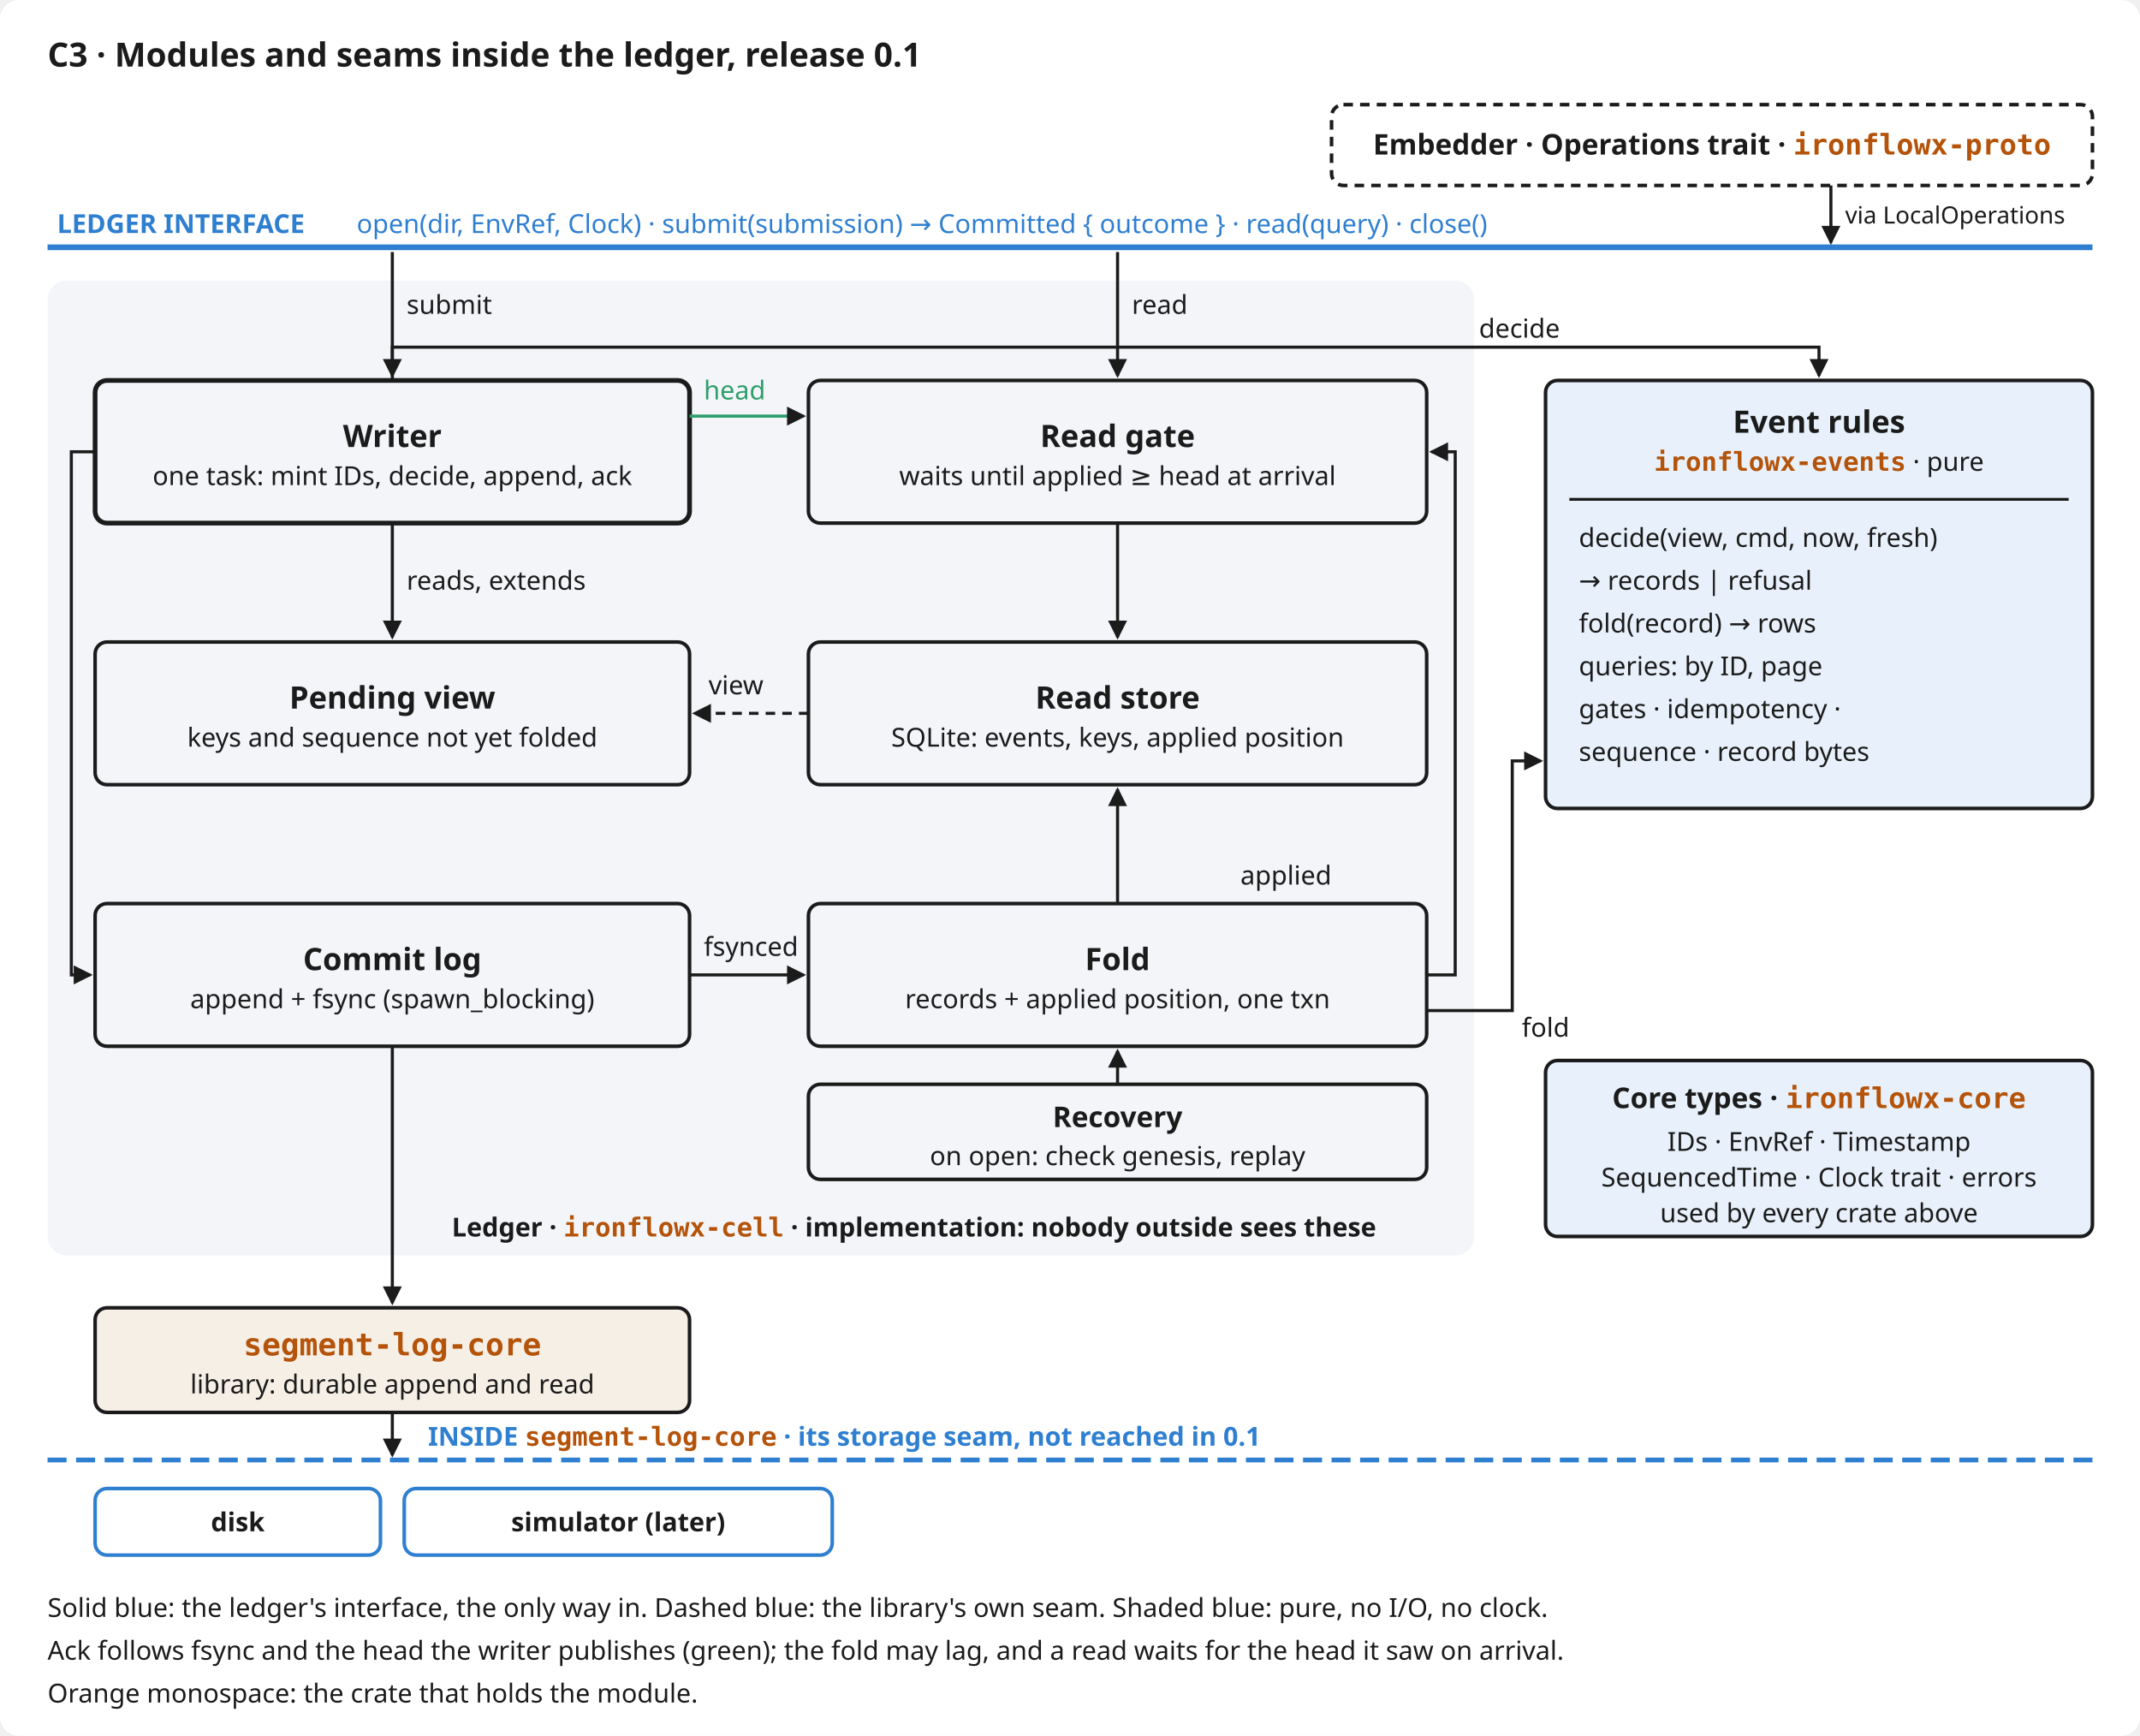
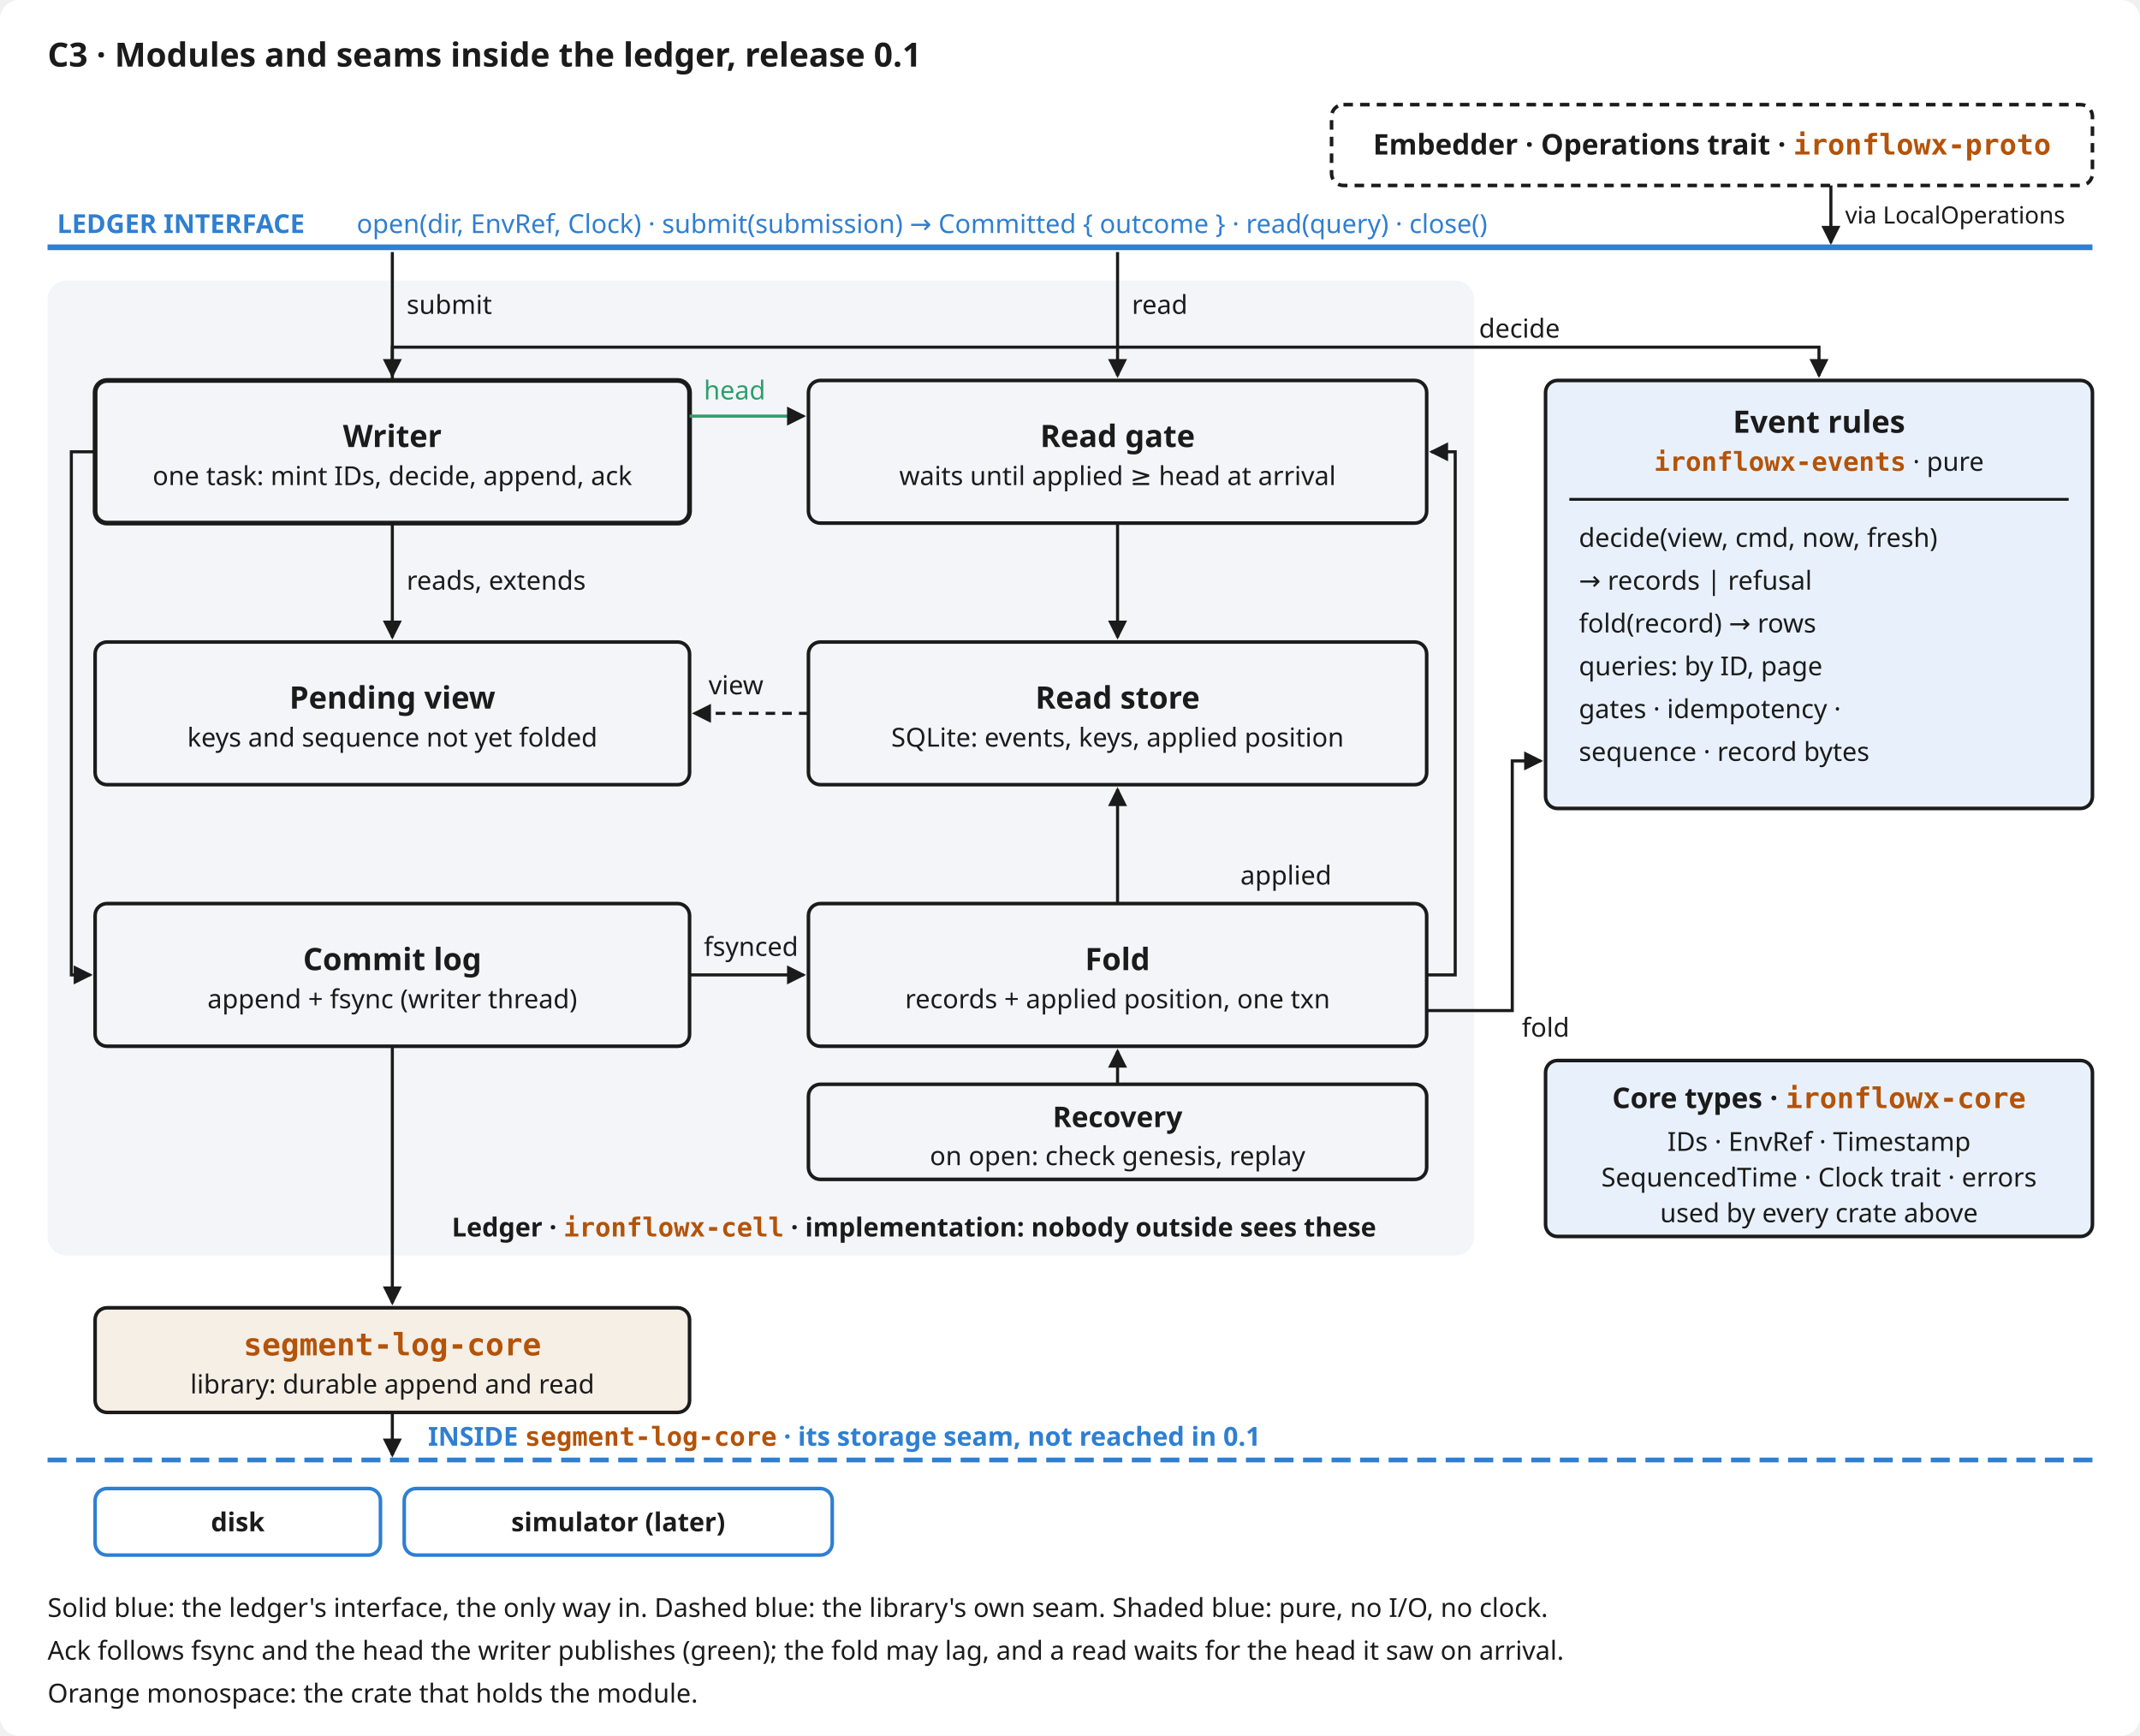
<svg xmlns="http://www.w3.org/2000/svg" width="900" height="730" viewBox="0 0 900 730" role="img" aria-label="C3 for release 0.1: modules and seams inside the ledger. The ledger interface is open, submit, read and close. Inside: the writer decides with the event rules, extends a pending view, appends to the commit log with fsync, publishes the committed head to the read gate, and acknowledges; the fold applies committed records and the applied position to the SQLite read store in one transaction and tells the read gate; a read snapshots the committed head on arrival and waits at the gate until it is applied. Recovery replays the log tail through the fold on open. Recovery checks the genesis record first. Inside the segment log library is its own storage seam, which 0.1 does not reach. Core types in ironflowx-core are used by every crate." font-family="sans-serif" fill="currentColor">
  <style>svg{color:#1b1b1b}.bg{fill:#ffffff}.band{fill:#f3f5f8}.pure{fill:#e8f1fb}.lib{fill:#f6efe6}.crate{font-family:ui-monospace,Menlo,Consolas,monospace;font-weight:700;fill:#b45309}@media (prefers-color-scheme:dark){svg{color:#e6e6e6}.bg{fill:#16181d}.band{fill:#1f232b}.pure{fill:#18283a}.lib{fill:#2b241b}.crate{fill:#f5a524}}</style>
  <rect class="bg" width="900" height="730" rx="8" />
  <defs>
    <marker id="a-c3-modules" markerUnits="userSpaceOnUse" markerWidth="8" markerHeight="8" refX="7" refY="4" orient="auto">
      <path d="M0,0 L8,4 L0,8 z" fill="currentColor" />
    </marker>
  </defs>
  <text x="20" y="28" font-size="14" font-weight="600" text-anchor="start">C3 · Modules and seams inside the ledger, release 0.1</text>
  <rect x="560" y="44" width="320" height="34" rx="5" fill="none" stroke="currentColor" stroke-width="1.5" stroke-dasharray="4 3" />
  <text x="720" y="65" text-anchor="middle" font-size="12" font-weight="600">Embedder · Operations trait · <tspan class="crate">ironflowx-proto</tspan>
  </text>
  <text x="776" y="94" font-size="10">via LocalOperations</text>
  <path d="M20 104 H880" stroke="#2f7fd1" stroke-width="2.4" fill="none" />
  <text x="24" y="98" font-size="11" font-weight="600" text-anchor="start" fill="#2f7fd1">LEDGER INTERFACE</text>
  <text x="150" y="98" font-size="11" text-anchor="start" fill="#2f7fd1">open(dir, EnvRef, Clock) · submit(submission) → Committed { outcome } · read(query) · close()</text>
  <path d="M770 78 V102" stroke="currentColor" stroke-width="1.3" fill="none" marker-end="url(#a-c3-modules)" />
  <rect class="band" x="20" y="118" width="600" height="410" rx="8" />
  <text x="190" y="520" font-size="11" font-weight="600" text-anchor="start">Ledger · <tspan class="crate">ironflowx-cell</tspan> · implementation: nobody outside sees these</text>
  <rect x="40" y="160" width="250" height="60" rx="5" fill="none" stroke="currentColor" stroke-width="2" />
  <text x="165.0" y="188.0" text-anchor="middle" font-size="13" font-weight="600">Writer</text>
  <text x="165.0" y="204.0" text-anchor="middle" font-size="11">one task: mint IDs, decide, append, ack</text>
  <rect x="340" y="160" width="260" height="60" rx="5" fill="none" stroke="currentColor" stroke-width="1.5" />
  <text x="470.0" y="188.0" text-anchor="middle" font-size="13" font-weight="600">Read gate</text>
  <text x="470.0" y="204.0" text-anchor="middle" font-size="11">waits until applied ≥ head at arrival</text>
  <rect x="40" y="270" width="250" height="60" rx="5" fill="none" stroke="currentColor" stroke-width="1.5" />
  <text x="165.0" y="298.0" text-anchor="middle" font-size="13" font-weight="600">Pending view</text>
  <text x="165.0" y="314.0" text-anchor="middle" font-size="11">keys and sequence not yet folded</text>
  <rect x="340" y="270" width="260" height="60" rx="5" fill="none" stroke="currentColor" stroke-width="1.5" />
  <text x="470.0" y="298.0" text-anchor="middle" font-size="13" font-weight="600">Read store</text>
  <text x="470.0" y="314.0" text-anchor="middle" font-size="11">SQLite: events, keys, applied position</text>
  <rect x="40" y="380" width="250" height="60" rx="5" fill="none" stroke="currentColor" stroke-width="1.5" />
  <text x="165.0" y="408.0" text-anchor="middle" font-size="13" font-weight="600">Commit log</text>
-   <text x="165.0" y="424.0" text-anchor="middle" font-size="11">append + fsync (spawn_blocking)</text>
+   <text x="165.0" y="424.0" text-anchor="middle" font-size="11">append + fsync (writer thread)</text>
  <rect x="340" y="380" width="260" height="60" rx="5" fill="none" stroke="currentColor" stroke-width="1.5" />
  <text x="470.0" y="408.0" text-anchor="middle" font-size="13" font-weight="600">Fold</text>
  <text x="470.0" y="424.0" text-anchor="middle" font-size="11">records + applied position, one txn</text>
  <rect x="340" y="456" width="260" height="40" rx="5" fill="none" stroke="currentColor" stroke-width="1.5" />
  <text x="470.0" y="474.0" text-anchor="middle" font-size="12" font-weight="600">Recovery</text>
  <text x="470.0" y="490.0" text-anchor="middle" font-size="11">on open: check genesis, replay</text>
  <path d="M165 106 V158" stroke="currentColor" stroke-width="1.3" fill="none" marker-end="url(#a-c3-modules)" />
  <text x="171" y="132" font-size="11" text-anchor="start">submit</text>
  <path d="M470 106 V158" stroke="currentColor" stroke-width="1.3" fill="none" marker-end="url(#a-c3-modules)" />
  <text x="476" y="132" font-size="11" text-anchor="start">read</text>
  <path d="M165 220 V268" stroke="currentColor" stroke-width="1.3" fill="none" marker-end="url(#a-c3-modules)" />
  <text x="171" y="248" font-size="11" text-anchor="start">reads, extends</text>
  <path d="M40 190 H30 V410 H38" stroke="currentColor" stroke-width="1.3" fill="none" marker-end="url(#a-c3-modules)" />
  <path d="M290 410 H338" stroke="currentColor" stroke-width="1.3" fill="none" marker-end="url(#a-c3-modules)" />
  <text x="296" y="402" font-size="11" text-anchor="start">fsynced</text>
  <path d="M470 380 V332" stroke="currentColor" stroke-width="1.3" fill="none" marker-end="url(#a-c3-modules)" />
  <path d="M290 175 H338" stroke="#2e9e6b" stroke-width="1.3" fill="none" marker-end="url(#a-c3-modules)" />
  <text x="296" y="168" font-size="11" text-anchor="start" fill="#2e9e6b">head</text>
  <path d="M470 220 V268" stroke="currentColor" stroke-width="1.3" fill="none" marker-end="url(#a-c3-modules)" />
  <path d="M470 456 V442" stroke="currentColor" stroke-width="1.3" fill="none" marker-end="url(#a-c3-modules)" />
  <path d="M600 410 H612 V190 H602" stroke="currentColor" stroke-width="1.3" fill="none" marker-end="url(#a-c3-modules)" />
  <text x="560" y="372" font-size="11" text-anchor="end">applied</text>
  <path d="M340 300 H292" stroke="currentColor" stroke-width="1.3" fill="none" marker-end="url(#a-c3-modules)" stroke-dasharray="4 3" />
  <text x="298" y="292" font-size="11" text-anchor="start">view</text>
  <path d="M165 440 V548" stroke="currentColor" stroke-width="1.3" fill="none" marker-end="url(#a-c3-modules)" />
  <rect class="pure" x="650" y="160" width="230" height="180" rx="5" />
  <rect x="650" y="160" width="230" height="180" rx="5" fill="none" stroke="currentColor" stroke-width="1.5" />
  <text x="765" y="182" font-size="13" font-weight="600" text-anchor="middle">Event rules</text>
  <text x="765" y="198" font-size="11" text-anchor="middle">
    <tspan class="crate">ironflowx-events</tspan> · pure</text>
  <path d="M660 210 H870" stroke="currentColor" stroke-width="1.2" fill="none" />
  <text x="664" y="230" font-size="11" text-anchor="start">decide(view, cmd, now, fresh)</text>
  <text x="664" y="248" font-size="11" text-anchor="start">  → records | refusal</text>
  <text x="664" y="266" font-size="11" text-anchor="start">fold(record) → rows</text>
  <text x="664" y="284" font-size="11" text-anchor="start">queries: by ID, page</text>
  <text x="664" y="302" font-size="11" text-anchor="start">gates · idempotency ·</text>
  <text x="664" y="320" font-size="11" text-anchor="start">sequence · record bytes</text>
  <path d="M165 160 V146 H765 V158" stroke="currentColor" stroke-width="1.3" fill="none" marker-end="url(#a-c3-modules)" />
  <text x="622" y="142" font-size="11" text-anchor="start">decide</text>
  <path d="M600 425 H636 V320 H648" stroke="currentColor" stroke-width="1.3" fill="none" marker-end="url(#a-c3-modules)" />
  <text x="640" y="436" font-size="11" text-anchor="start">fold</text>
  <rect class="lib" x="40" y="550" width="250" height="44" rx="5" />
  <rect x="40" y="550" width="250" height="44" rx="5" fill="none" stroke="currentColor" stroke-width="1.5" />
  <text x="165.0" y="570.0" text-anchor="middle" font-size="13" font-weight="600">
    <tspan class="crate">segment-log-core</tspan>
  </text>
  <text x="165.0" y="586.0" text-anchor="middle" font-size="11">library: durable append and read</text>
  <path d="M20 614 H880" stroke="#2f7fd1" stroke-width="2" fill="none" stroke-dasharray="8 4" />
  <text x="180" y="608" font-size="11" font-weight="600" text-anchor="start" fill="#2f7fd1">INSIDE <tspan class="crate">segment-log-core</tspan> · its storage seam, not reached in 0.1</text>
  <path d="M165 594 V612" stroke="currentColor" stroke-width="1.3" fill="none" marker-end="url(#a-c3-modules)" />
  <rect x="40" y="626" width="120" height="28" rx="5" fill="none" stroke="#2f7fd1" stroke-width="1.5" />
  <text x="100.0" y="644.0" text-anchor="middle" font-size="11" font-weight="600">disk</text>
  <rect x="170" y="626" width="180" height="28" rx="5" fill="none" stroke="#2f7fd1" stroke-width="1.5" />
  <text x="260.0" y="644.0" text-anchor="middle" font-size="11" font-weight="600">simulator (later)</text>
  <rect class="pure" x="650" y="446" width="230" height="74" rx="5" />
  <rect x="650" y="446" width="230" height="74" rx="5" fill="none" stroke="currentColor" stroke-width="1.5" />
  <text x="765" y="466" text-anchor="middle" font-size="12" font-weight="600">Core types · <tspan class="crate">ironflowx-core</tspan>
  </text>
  <text x="765" y="484" text-anchor="middle" font-size="11">IDs · EnvRef · Timestamp</text>
  <text x="765" y="499" text-anchor="middle" font-size="11">SequencedTime · Clock trait · errors</text>
  <text x="765" y="514" text-anchor="middle" font-size="11">used by every crate above</text>
  <text x="20" y="680" font-size="11" text-anchor="start">Solid blue: the ledger's interface, the only way in. Dashed blue: the library's own seam. Shaded blue: pure, no I/O, no clock.</text>
  <text x="20" y="698" font-size="11" text-anchor="start">Ack follows fsync and the head the writer publishes (green); the fold may lag, and a read waits for the head it saw on arrival.</text>
  <text x="20" y="716" font-size="11" text-anchor="start">Orange monospace: the crate that holds the module.</text>
</svg>
